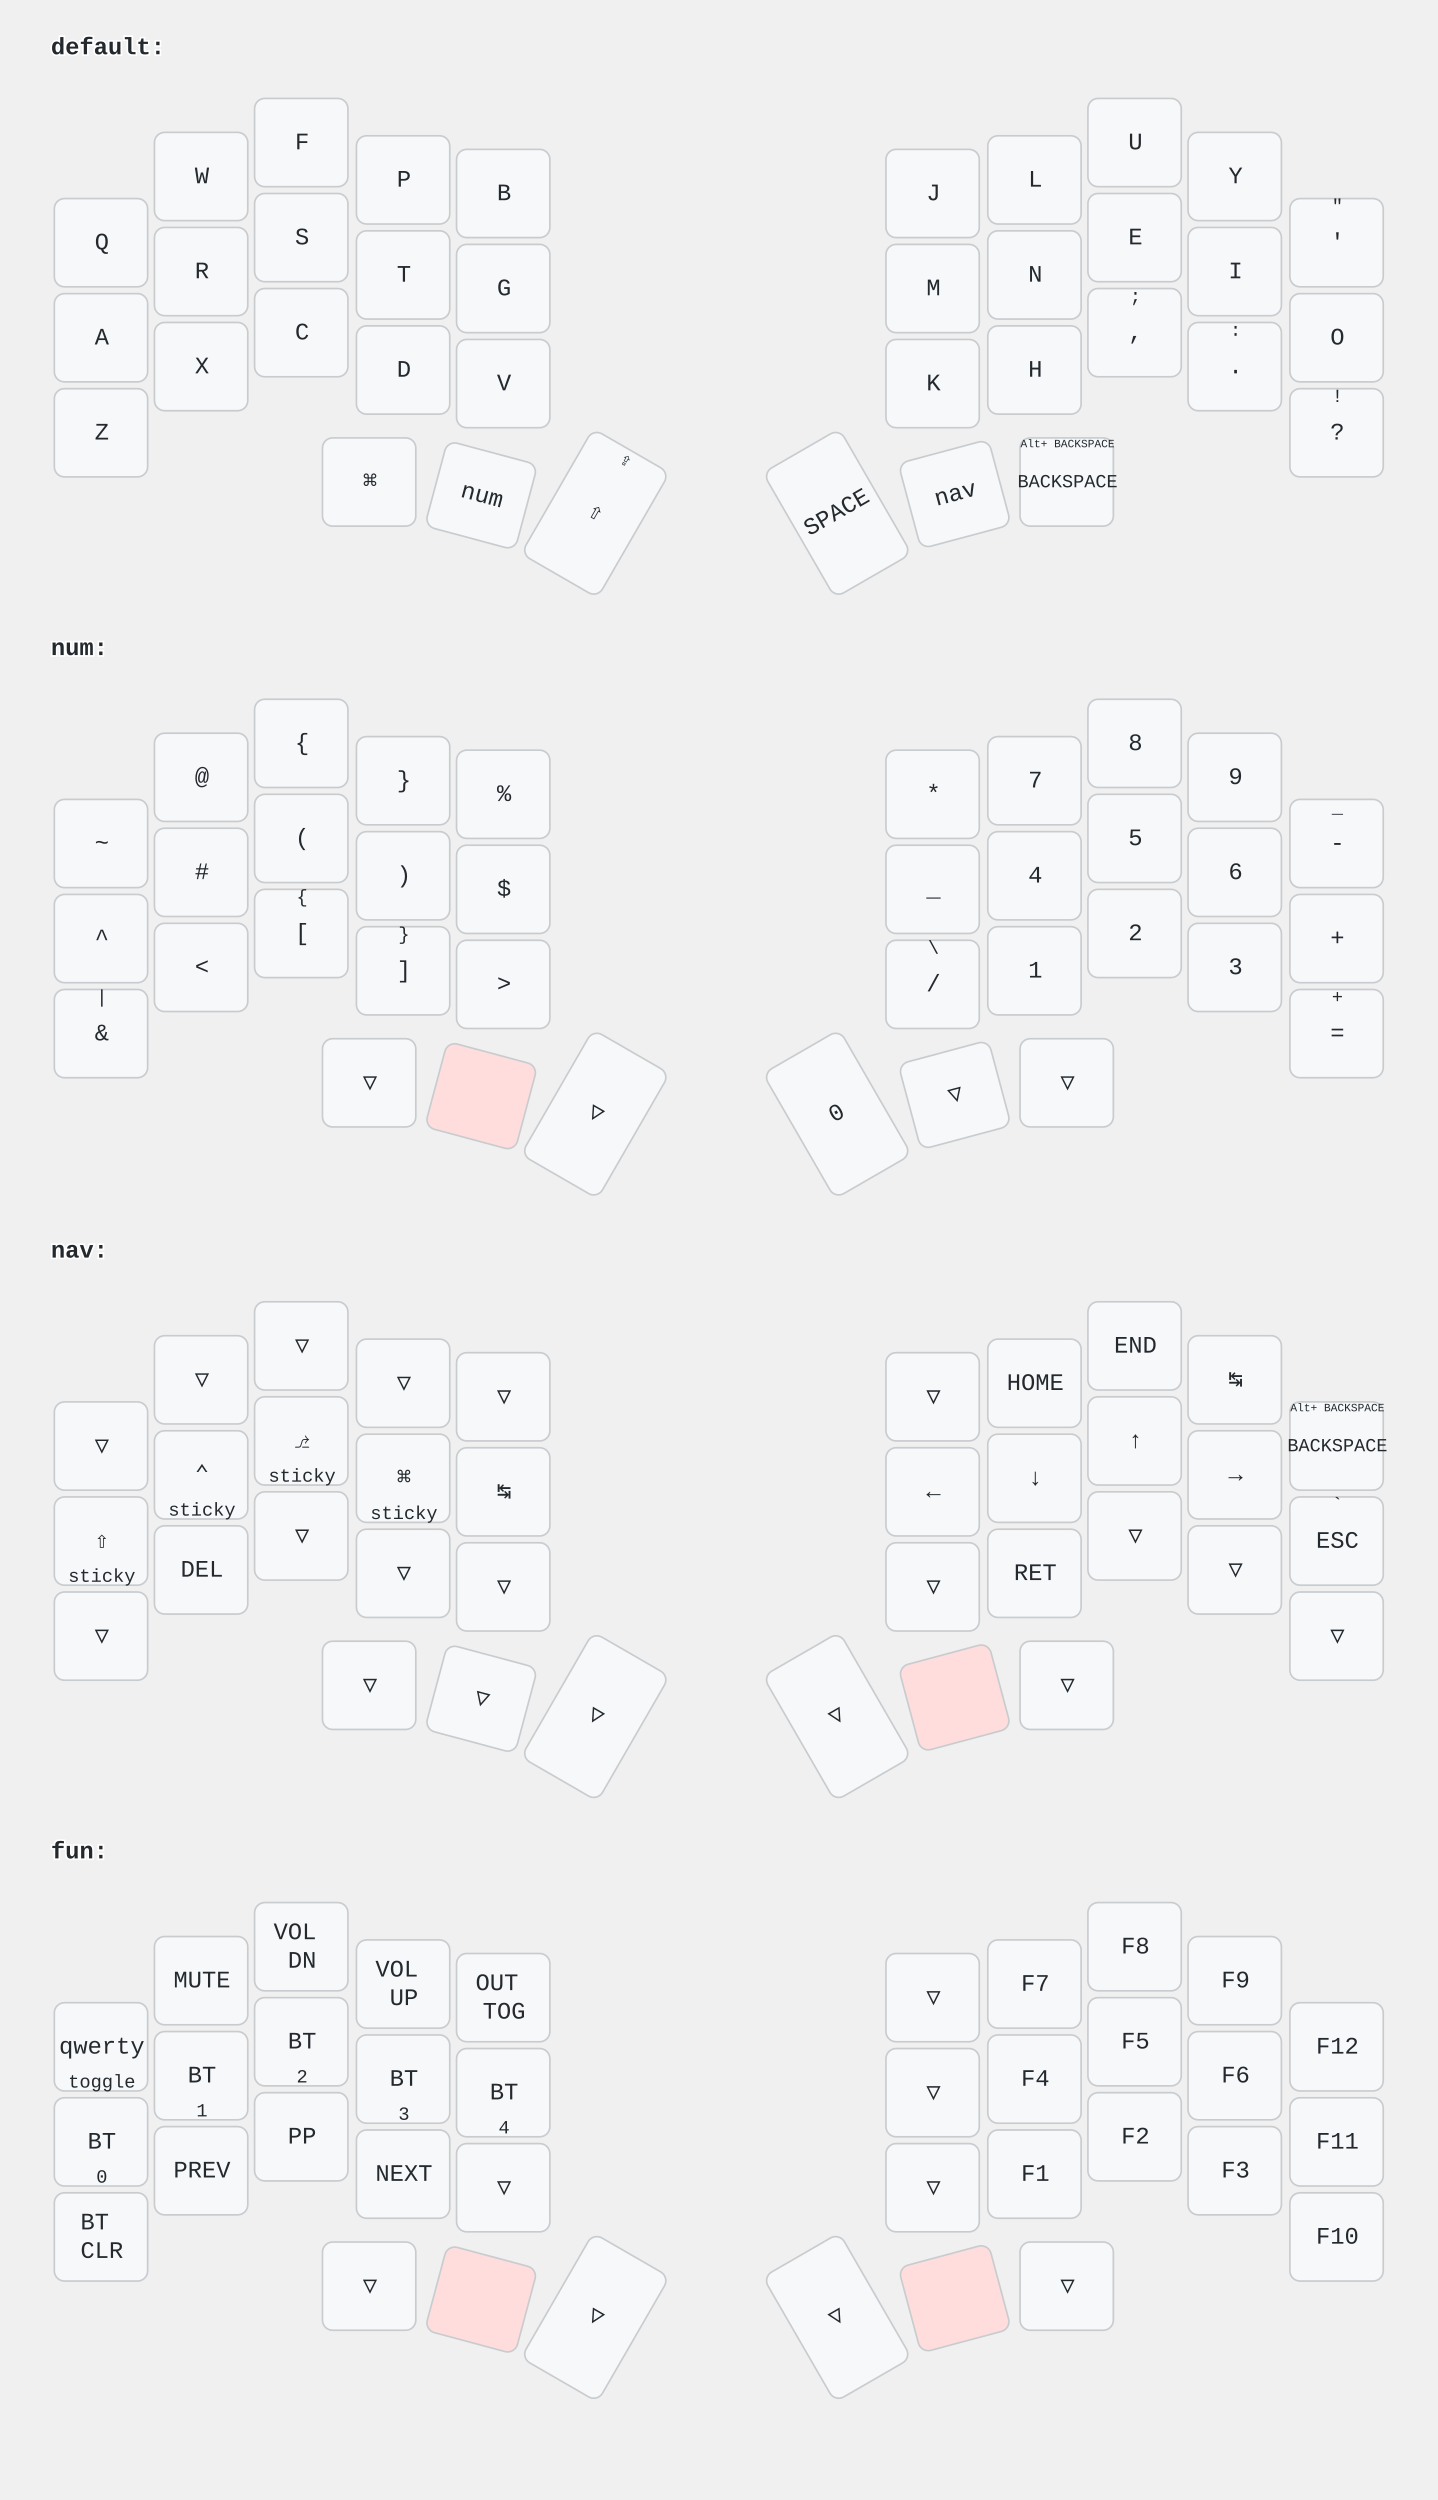
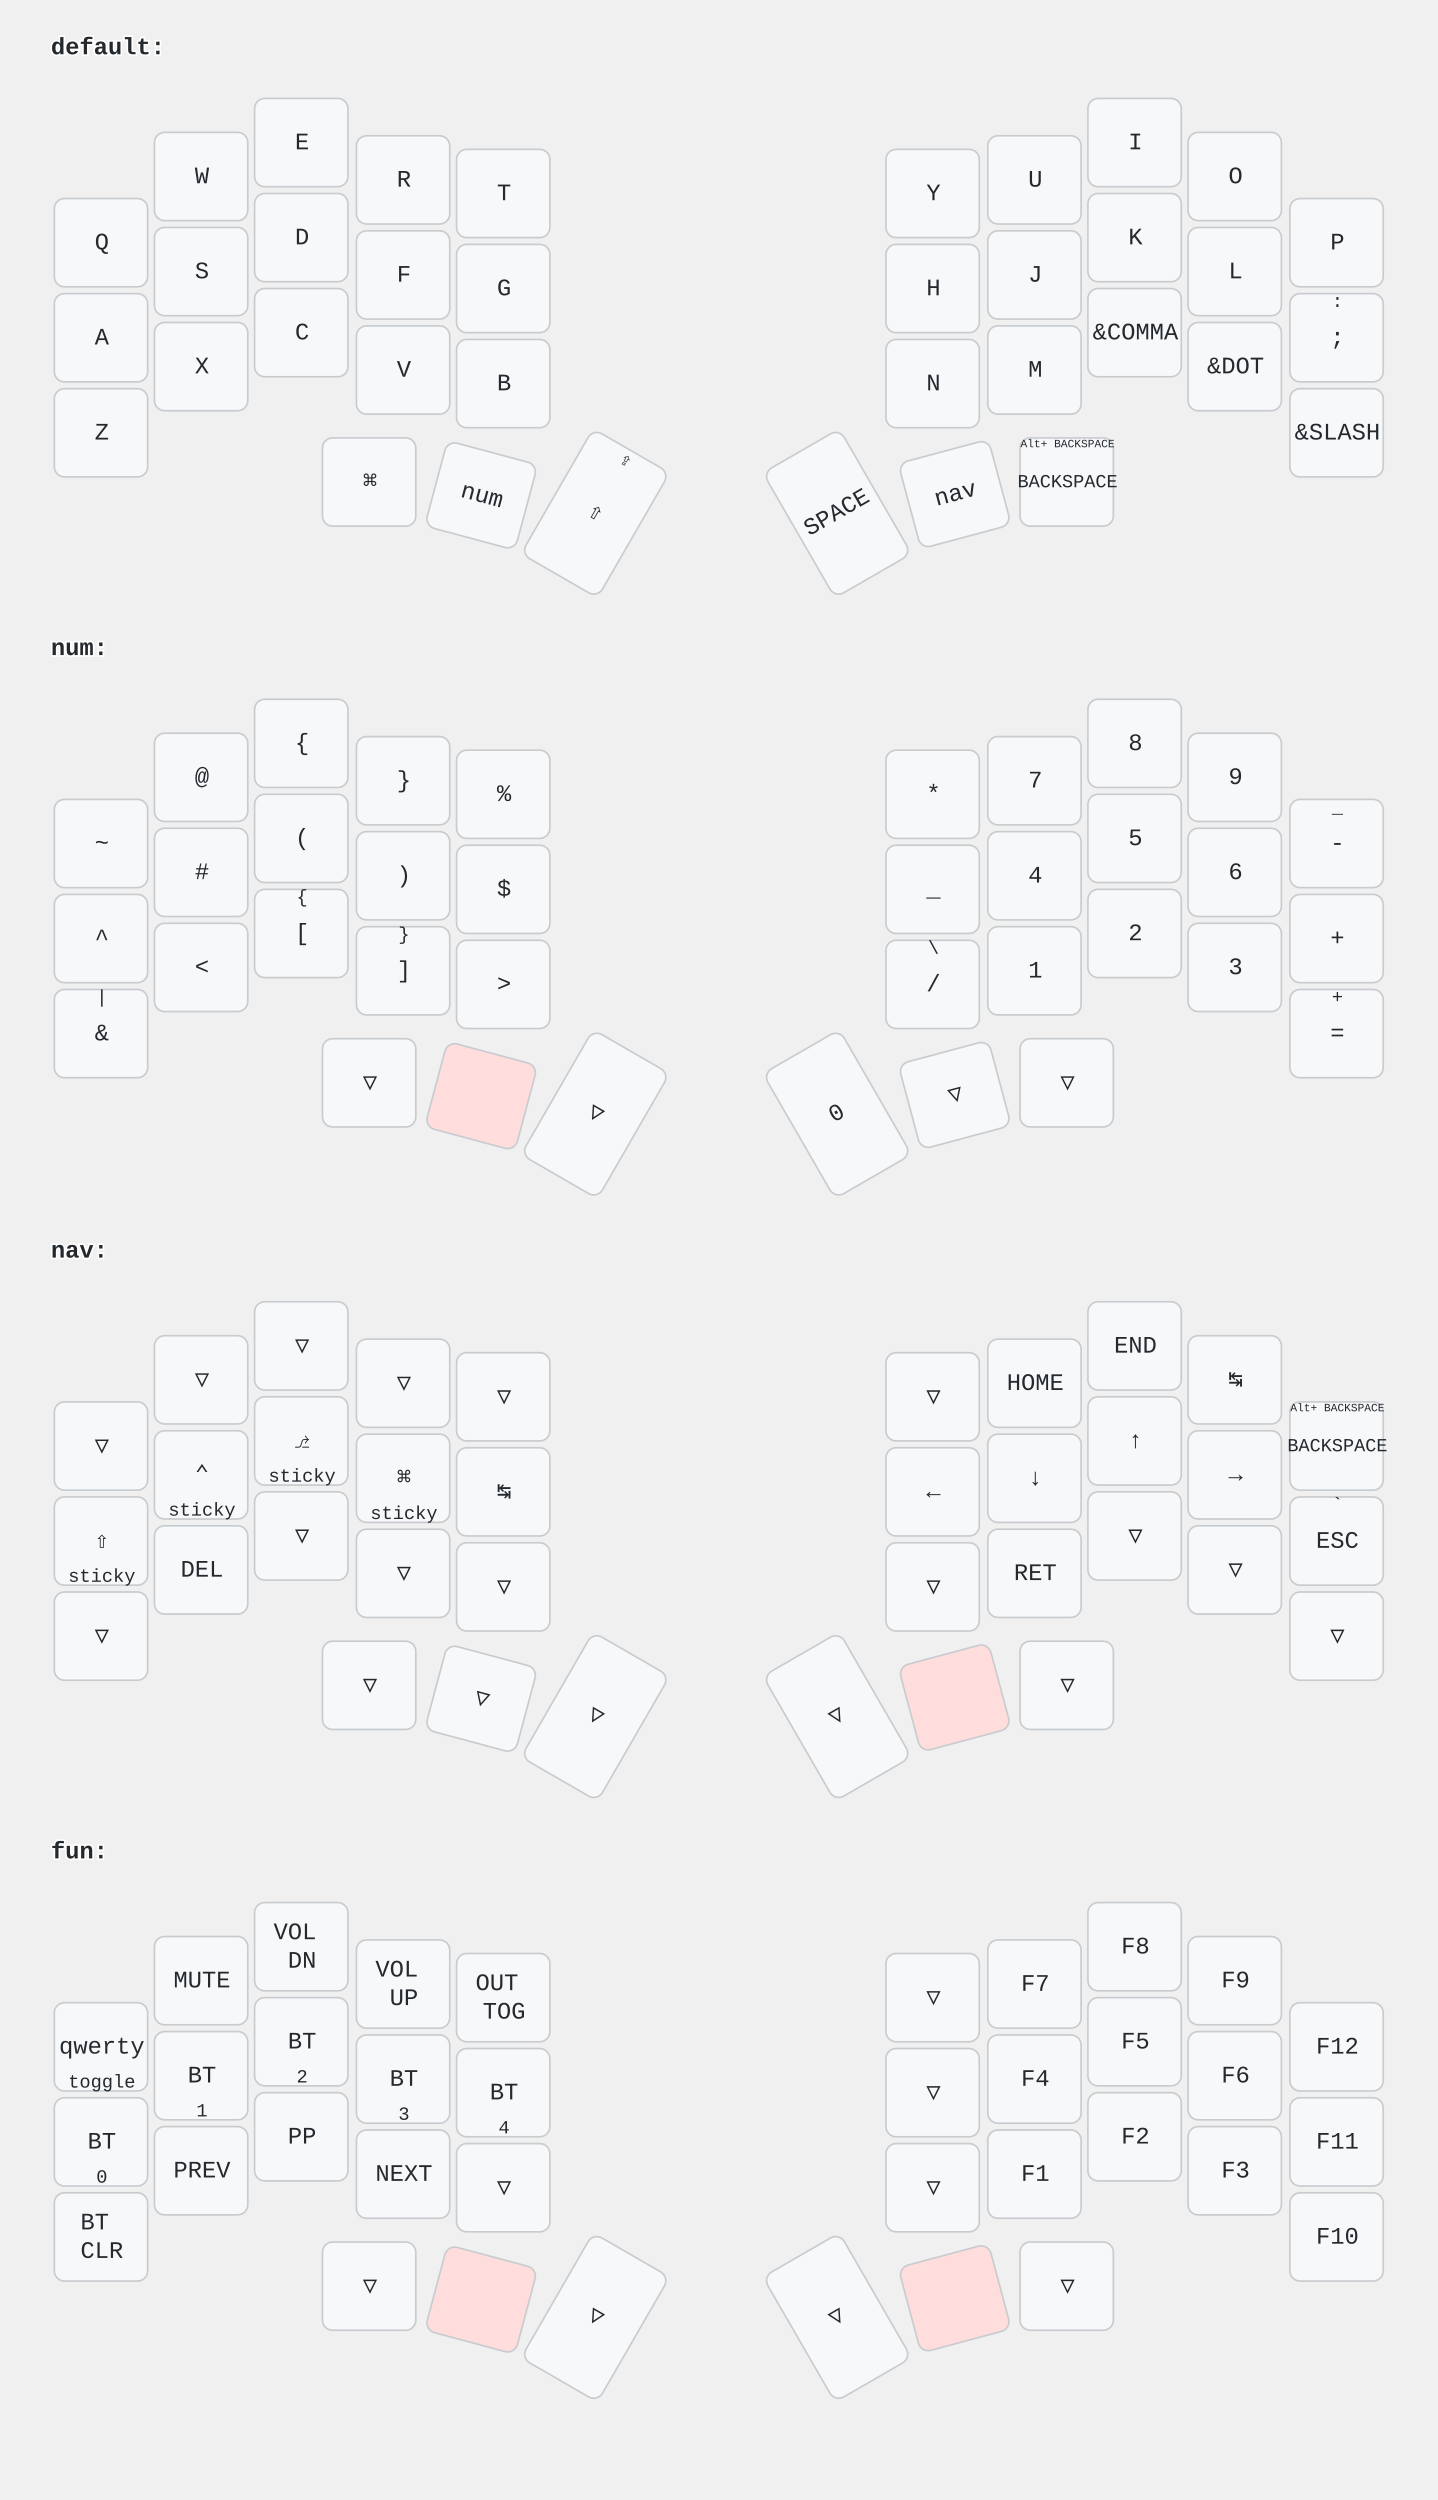
<svg xmlns="http://www.w3.org/2000/svg" width="847" height="1473" viewBox="0 0 847 1473" class="keymap">
  <style>/* font and background color specifications */
svg {
    font-family: SFMono-Regular,Consolas,Liberation Mono,Menlo,monospace;
    font-size: 14px;
    font-kerning: normal;
    text-rendering: optimizeLegibility;
    fill: #24292e;
}

/* default key styling */
rect {
    fill: #f6f8fa;
    stroke: #c9cccf;
    stroke-width: 1;
}

/* color accent for combo boxes */
rect.combo {
    fill: #cdf;
}

/* color accent for held keys */
rect.held, rect.combo.held {
    fill: #fdd;
}

/* color accent for ghost (optional) keys */
rect.ghost, rect.combo.ghost {
    fill: #ddd;
}

text {
    text-anchor: middle;
    dominant-baseline: middle;
}

/* styling for layer labels */
text.label {
    font-weight: bold;
    text-anchor: start;
    stroke: white;
    stroke-width: 2;
    paint-order: stroke;
}

/* styling for combo tap, and key hold/shifted label text */
text.combo, text.hold, text.shifted {
    font-size: 11px;
}

text.hold {
    text-anchor: middle;
    dominant-baseline: auto;
}

text.shifted {
    text-anchor: middle;
    dominant-baseline: hanging;
}

/* styling for hold/shifted label text in combo box */
text.combo.hold, text.combo.shifted {
    font-size: 8px;
}

/* styling for combo dendrons */
path {
    stroke-width: 1;
    stroke: gray;
    fill: none;
}
</style>
  <g transform="translate(30, 0)" class="layer-default">
    <text x="0" y="28" class="label">default:</text>
    <g transform="translate(0, 56)">
      <g transform="translate(30, 87)" class="key keypos-0">
        <rect rx="6" ry="6" x="-28" y="-26" width="55" height="52" class="key" />
        <text x="0" y="0" class="key tap">Q</text>
      </g>
      <g transform="translate(89, 48)" class="key keypos-1">
        <rect rx="6" ry="6" x="-28" y="-26" width="55" height="52" class="key" />
        <text x="0" y="0" class="key tap">W</text>
      </g>
      <g transform="translate(148, 28)" class="key keypos-2">
        <rect rx="6" ry="6" x="-28" y="-26" width="55" height="52" class="key" />
+         <text x="0" y="0" class="key tap">E</text>
+       </g>
+       <g transform="translate(208, 50)" class="key keypos-3">
+         <rect rx="6" ry="6" x="-28" y="-26" width="55" height="52" class="key" />
+         <text x="0" y="0" class="key tap">R</text>
+       </g>
+       <g transform="translate(267, 58)" class="key keypos-4">
+         <rect rx="6" ry="6" x="-28" y="-26" width="55" height="52" class="key" />
+         <text x="0" y="0" class="key tap">T</text>
+       </g>
+       <g transform="translate(520, 58)" class="key keypos-5">
+         <rect rx="6" ry="6" x="-28" y="-26" width="55" height="52" class="key" />
+         <text x="0" y="0" class="key tap">Y</text>
+       </g>
+       <g transform="translate(580, 50)" class="key keypos-6">
+         <rect rx="6" ry="6" x="-28" y="-26" width="55" height="52" class="key" />
+         <text x="0" y="0" class="key tap">U</text>
+       </g>
+       <g transform="translate(639, 28)" class="key keypos-7">
+         <rect rx="6" ry="6" x="-28" y="-26" width="55" height="52" class="key" />
+         <text x="0" y="0" class="key tap">I</text>
+       </g>
+       <g transform="translate(698, 48)" class="key keypos-8">
+         <rect rx="6" ry="6" x="-28" y="-26" width="55" height="52" class="key" />
+         <text x="0" y="0" class="key tap">O</text>
+       </g>
+       <g transform="translate(758, 87)" class="key keypos-9">
+         <rect rx="6" ry="6" x="-28" y="-26" width="55" height="52" class="key" />
+         <text x="0" y="0" class="key tap">P</text>
+       </g>
+       <g transform="translate(30, 143)" class="key keypos-10">
+         <rect rx="6" ry="6" x="-28" y="-26" width="55" height="52" class="key" />
+         <text x="0" y="0" class="key tap">A</text>
+       </g>
+       <g transform="translate(89, 104)" class="key keypos-11">
+         <rect rx="6" ry="6" x="-28" y="-26" width="55" height="52" class="key" />
+         <text x="0" y="0" class="key tap">S</text>
+       </g>
+       <g transform="translate(148, 84)" class="key keypos-12">
+         <rect rx="6" ry="6" x="-28" y="-26" width="55" height="52" class="key" />
+         <text x="0" y="0" class="key tap">D</text>
+       </g>
+       <g transform="translate(208, 106)" class="key keypos-13">
+         <rect rx="6" ry="6" x="-28" y="-26" width="55" height="52" class="key" />
        <text x="0" y="0" class="key tap">F</text>
      </g>
-       <g transform="translate(208, 50)" class="key keypos-3">
-         <rect rx="6" ry="6" x="-28" y="-26" width="55" height="52" class="key" />
-         <text x="0" y="0" class="key tap">P</text>
-       </g>
-       <g transform="translate(267, 58)" class="key keypos-4">
+       <g transform="translate(267, 114)" class="key keypos-14">
+         <rect rx="6" ry="6" x="-28" y="-26" width="55" height="52" class="key" />
+         <text x="0" y="0" class="key tap">G</text>
+       </g>
+       <g transform="translate(520, 114)" class="key keypos-15">
+         <rect rx="6" ry="6" x="-28" y="-26" width="55" height="52" class="key" />
+         <text x="0" y="0" class="key tap">H</text>
+       </g>
+       <g transform="translate(580, 106)" class="key keypos-16">
+         <rect rx="6" ry="6" x="-28" y="-26" width="55" height="52" class="key" />
+         <text x="0" y="0" class="key tap">J</text>
+       </g>
+       <g transform="translate(639, 84)" class="key keypos-17">
+         <rect rx="6" ry="6" x="-28" y="-26" width="55" height="52" class="key" />
+         <text x="0" y="0" class="key tap">K</text>
+       </g>
+       <g transform="translate(698, 104)" class="key keypos-18">
+         <rect rx="6" ry="6" x="-28" y="-26" width="55" height="52" class="key" />
+         <text x="0" y="0" class="key tap">L</text>
+       </g>
+       <g transform="translate(758, 143)" class="key keypos-19">
+         <rect rx="6" ry="6" x="-28" y="-26" width="55" height="52" class="key" />
+         <text x="0" y="0" class="key tap">;</text>
+         <text x="0" y="-24" class="key shifted">:</text>
+       </g>
+       <g transform="translate(30, 199)" class="key keypos-20">
+         <rect rx="6" ry="6" x="-28" y="-26" width="55" height="52" class="key" />
+         <text x="0" y="0" class="key tap">Z</text>
+       </g>
+       <g transform="translate(89, 160)" class="key keypos-21">
+         <rect rx="6" ry="6" x="-28" y="-26" width="55" height="52" class="key" />
+         <text x="0" y="0" class="key tap">X</text>
+       </g>
+       <g transform="translate(148, 140)" class="key keypos-22">
+         <rect rx="6" ry="6" x="-28" y="-26" width="55" height="52" class="key" />
+         <text x="0" y="0" class="key tap">C</text>
+       </g>
+       <g transform="translate(208, 162)" class="key keypos-23">
+         <rect rx="6" ry="6" x="-28" y="-26" width="55" height="52" class="key" />
+         <text x="0" y="0" class="key tap">V</text>
+       </g>
+       <g transform="translate(267, 170)" class="key keypos-24">
        <rect rx="6" ry="6" x="-28" y="-26" width="55" height="52" class="key" />
        <text x="0" y="0" class="key tap">B</text>
      </g>
-       <g transform="translate(520, 58)" class="key keypos-5">
-         <rect rx="6" ry="6" x="-28" y="-26" width="55" height="52" class="key" />
-         <text x="0" y="0" class="key tap">J</text>
-       </g>
-       <g transform="translate(580, 50)" class="key keypos-6">
-         <rect rx="6" ry="6" x="-28" y="-26" width="55" height="52" class="key" />
-         <text x="0" y="0" class="key tap">L</text>
-       </g>
-       <g transform="translate(639, 28)" class="key keypos-7">
-         <rect rx="6" ry="6" x="-28" y="-26" width="55" height="52" class="key" />
-         <text x="0" y="0" class="key tap">U</text>
-       </g>
-       <g transform="translate(698, 48)" class="key keypos-8">
-         <rect rx="6" ry="6" x="-28" y="-26" width="55" height="52" class="key" />
-         <text x="0" y="0" class="key tap">Y</text>
-       </g>
-       <g transform="translate(758, 87)" class="key keypos-9">
-         <rect rx="6" ry="6" x="-28" y="-26" width="55" height="52" class="key" />
-         <text x="0" y="0" class="key tap">'</text>
-         <text x="0" y="-24" class="key shifted">"</text>
-       </g>
-       <g transform="translate(30, 143)" class="key keypos-10">
-         <rect rx="6" ry="6" x="-28" y="-26" width="55" height="52" class="key" />
-         <text x="0" y="0" class="key tap">A</text>
-       </g>
-       <g transform="translate(89, 104)" class="key keypos-11">
-         <rect rx="6" ry="6" x="-28" y="-26" width="55" height="52" class="key" />
-         <text x="0" y="0" class="key tap">R</text>
-       </g>
-       <g transform="translate(148, 84)" class="key keypos-12">
-         <rect rx="6" ry="6" x="-28" y="-26" width="55" height="52" class="key" />
-         <text x="0" y="0" class="key tap">S</text>
-       </g>
-       <g transform="translate(208, 106)" class="key keypos-13">
-         <rect rx="6" ry="6" x="-28" y="-26" width="55" height="52" class="key" />
-         <text x="0" y="0" class="key tap">T</text>
-       </g>
-       <g transform="translate(267, 114)" class="key keypos-14">
-         <rect rx="6" ry="6" x="-28" y="-26" width="55" height="52" class="key" />
-         <text x="0" y="0" class="key tap">G</text>
-       </g>
-       <g transform="translate(520, 114)" class="key keypos-15">
+       <g transform="translate(520, 170)" class="key keypos-25">
+         <rect rx="6" ry="6" x="-28" y="-26" width="55" height="52" class="key" />
+         <text x="0" y="0" class="key tap">N</text>
+       </g>
+       <g transform="translate(580, 162)" class="key keypos-26">
        <rect rx="6" ry="6" x="-28" y="-26" width="55" height="52" class="key" />
        <text x="0" y="0" class="key tap">M</text>
      </g>
-       <g transform="translate(580, 106)" class="key keypos-16">
-         <rect rx="6" ry="6" x="-28" y="-26" width="55" height="52" class="key" />
-         <text x="0" y="0" class="key tap">N</text>
-       </g>
-       <g transform="translate(639, 84)" class="key keypos-17">
-         <rect rx="6" ry="6" x="-28" y="-26" width="55" height="52" class="key" />
-         <text x="0" y="0" class="key tap">E</text>
-       </g>
-       <g transform="translate(698, 104)" class="key keypos-18">
-         <rect rx="6" ry="6" x="-28" y="-26" width="55" height="52" class="key" />
-         <text x="0" y="0" class="key tap">I</text>
-       </g>
-       <g transform="translate(758, 143)" class="key keypos-19">
-         <rect rx="6" ry="6" x="-28" y="-26" width="55" height="52" class="key" />
-         <text x="0" y="0" class="key tap">O</text>
-       </g>
-       <g transform="translate(30, 199)" class="key keypos-20">
-         <rect rx="6" ry="6" x="-28" y="-26" width="55" height="52" class="key" />
-         <text x="0" y="0" class="key tap">Z</text>
-       </g>
-       <g transform="translate(89, 160)" class="key keypos-21">
-         <rect rx="6" ry="6" x="-28" y="-26" width="55" height="52" class="key" />
-         <text x="0" y="0" class="key tap">X</text>
-       </g>
-       <g transform="translate(148, 140)" class="key keypos-22">
-         <rect rx="6" ry="6" x="-28" y="-26" width="55" height="52" class="key" />
-         <text x="0" y="0" class="key tap">C</text>
-       </g>
-       <g transform="translate(208, 162)" class="key keypos-23">
-         <rect rx="6" ry="6" x="-28" y="-26" width="55" height="52" class="key" />
-         <text x="0" y="0" class="key tap">D</text>
-       </g>
-       <g transform="translate(267, 170)" class="key keypos-24">
-         <rect rx="6" ry="6" x="-28" y="-26" width="55" height="52" class="key" />
-         <text x="0" y="0" class="key tap">V</text>
-       </g>
-       <g transform="translate(520, 170)" class="key keypos-25">
-         <rect rx="6" ry="6" x="-28" y="-26" width="55" height="52" class="key" />
-         <text x="0" y="0" class="key tap">K</text>
-       </g>
-       <g transform="translate(580, 162)" class="key keypos-26">
-         <rect rx="6" ry="6" x="-28" y="-26" width="55" height="52" class="key" />
-         <text x="0" y="0" class="key tap">H</text>
-       </g>
      <g transform="translate(639, 140)" class="key keypos-27">
        <rect rx="6" ry="6" x="-28" y="-26" width="55" height="52" class="key" />
-         <text x="0" y="0" class="key tap">,</text>
-         <text x="0" y="-24" class="key shifted">;</text>
+         <text x="0" y="0" class="key tap">&amp;COMMA</text>
      </g>
      <g transform="translate(698, 160)" class="key keypos-28">
        <rect rx="6" ry="6" x="-28" y="-26" width="55" height="52" class="key" />
-         <text x="0" y="0" class="key tap">.</text>
-         <text x="0" y="-24" class="key shifted">:</text>
+         <text x="0" y="0" class="key tap">&amp;DOT</text>
      </g>
      <g transform="translate(758, 199)" class="key keypos-29">
        <rect rx="6" ry="6" x="-28" y="-26" width="55" height="52" class="key" />
-         <text x="0" y="0" class="key tap">?</text>
-         <text x="0" y="-24" class="key shifted">!</text>
+         <text x="0" y="0" class="key tap">&amp;SLASH</text>
      </g>
      <g transform="translate(188, 228)" class="key keypos-30">
        <rect rx="6" ry="6" x="-28" y="-26" width="55" height="52" class="key" />
        <text x="0" y="0" class="key tap">⌘</text>
      </g>
      <g transform="translate(254, 236) rotate(15.0)" class="key keypos-31">
        <rect rx="6" ry="6" x="-28" y="-26" width="55" height="52" class="key" />
        <text x="0" y="0" class="key tap">num</text>
      </g>
      <g transform="translate(321, 246) rotate(30.0)" class="key keypos-32">
        <rect rx="6" ry="6" x="-26" y="-42" width="52" height="85" class="key" />
        <text x="0" y="0" class="key tap">⇧</text>
        <text x="0" y="-40" class="key shifted">⇪</text>
      </g>
      <g transform="translate(463, 246) rotate(-30.0)" class="key keypos-33">
        <rect rx="6" ry="6" x="-26" y="-42" width="52" height="85" class="key" />
        <text x="0" y="0" class="key tap">SPACE</text>
      </g>
      <g transform="translate(533, 235) rotate(-15.0)" class="key keypos-34">
        <rect rx="6" ry="6" x="-28" y="-26" width="55" height="52" class="key" />
        <text x="0" y="0" class="key tap">nav</text>
      </g>
      <g transform="translate(599, 228)" class="key keypos-35">
        <rect rx="6" ry="6" x="-28" y="-26" width="55" height="52" class="key" />
        <text x="0" y="0" class="key tap">
          <tspan style="font-size: 78%">BACKSPACE</tspan>
        </text>
        <text x="0" y="-24" class="key shifted">
          <tspan style="font-size: 60%">Alt+ BACKSPACE</tspan>
        </text>
      </g>
    </g>
  </g>
  <g transform="translate(30, 354)" class="layer-num">
    <text x="0" y="28" class="label">num:</text>
    <g transform="translate(0, 56)">
      <g transform="translate(30, 87)" class="key keypos-0">
        <rect rx="6" ry="6" x="-28" y="-26" width="55" height="52" class="key" />
        <text x="0" y="0" class="key tap">~</text>
      </g>
      <g transform="translate(89, 48)" class="key keypos-1">
        <rect rx="6" ry="6" x="-28" y="-26" width="55" height="52" class="key" />
        <text x="0" y="0" class="key tap">@</text>
      </g>
      <g transform="translate(148, 28)" class="key keypos-2">
        <rect rx="6" ry="6" x="-28" y="-26" width="55" height="52" class="key" />
        <text x="0" y="0" class="key tap">{</text>
      </g>
      <g transform="translate(208, 50)" class="key keypos-3">
        <rect rx="6" ry="6" x="-28" y="-26" width="55" height="52" class="key" />
        <text x="0" y="0" class="key tap">}</text>
      </g>
      <g transform="translate(267, 58)" class="key keypos-4">
        <rect rx="6" ry="6" x="-28" y="-26" width="55" height="52" class="key" />
        <text x="0" y="0" class="key tap">%</text>
      </g>
      <g transform="translate(520, 58)" class="key keypos-5">
        <rect rx="6" ry="6" x="-28" y="-26" width="55" height="52" class="key" />
        <text x="0" y="0" class="key tap">*</text>
      </g>
      <g transform="translate(580, 50)" class="key keypos-6">
        <rect rx="6" ry="6" x="-28" y="-26" width="55" height="52" class="key" />
        <text x="0" y="0" class="key tap">7</text>
      </g>
      <g transform="translate(639, 28)" class="key keypos-7">
        <rect rx="6" ry="6" x="-28" y="-26" width="55" height="52" class="key" />
        <text x="0" y="0" class="key tap">8</text>
      </g>
      <g transform="translate(698, 48)" class="key keypos-8">
        <rect rx="6" ry="6" x="-28" y="-26" width="55" height="52" class="key" />
        <text x="0" y="0" class="key tap">9</text>
      </g>
      <g transform="translate(758, 87)" class="key keypos-9">
        <rect rx="6" ry="6" x="-28" y="-26" width="55" height="52" class="key" />
        <text x="0" y="0" class="key tap">-</text>
        <text x="0" y="-24" class="key shifted">_</text>
      </g>
      <g transform="translate(30, 143)" class="key keypos-10">
        <rect rx="6" ry="6" x="-28" y="-26" width="55" height="52" class="key" />
        <text x="0" y="0" class="key tap">^</text>
      </g>
      <g transform="translate(89, 104)" class="key keypos-11">
        <rect rx="6" ry="6" x="-28" y="-26" width="55" height="52" class="key" />
        <text x="0" y="0" class="key tap">#</text>
      </g>
      <g transform="translate(148, 84)" class="key keypos-12">
        <rect rx="6" ry="6" x="-28" y="-26" width="55" height="52" class="key" />
        <text x="0" y="0" class="key tap">(</text>
      </g>
      <g transform="translate(208, 106)" class="key keypos-13">
        <rect rx="6" ry="6" x="-28" y="-26" width="55" height="52" class="key" />
        <text x="0" y="0" class="key tap">)</text>
      </g>
      <g transform="translate(267, 114)" class="key keypos-14">
        <rect rx="6" ry="6" x="-28" y="-26" width="55" height="52" class="key" />
        <text x="0" y="0" class="key tap">$</text>
      </g>
      <g transform="translate(520, 114)" class="key keypos-15">
        <rect rx="6" ry="6" x="-28" y="-26" width="55" height="52" class="key" />
        <text x="0" y="0" class="key tap">_</text>
      </g>
      <g transform="translate(580, 106)" class="key keypos-16">
        <rect rx="6" ry="6" x="-28" y="-26" width="55" height="52" class="key" />
        <text x="0" y="0" class="key tap">4</text>
      </g>
      <g transform="translate(639, 84)" class="key keypos-17">
        <rect rx="6" ry="6" x="-28" y="-26" width="55" height="52" class="key" />
        <text x="0" y="0" class="key tap">5</text>
      </g>
      <g transform="translate(698, 104)" class="key keypos-18">
        <rect rx="6" ry="6" x="-28" y="-26" width="55" height="52" class="key" />
        <text x="0" y="0" class="key tap">6</text>
      </g>
      <g transform="translate(758, 143)" class="key keypos-19">
        <rect rx="6" ry="6" x="-28" y="-26" width="55" height="52" class="key" />
        <text x="0" y="0" class="key tap">+</text>
      </g>
      <g transform="translate(30, 199)" class="key keypos-20">
        <rect rx="6" ry="6" x="-28" y="-26" width="55" height="52" class="key" />
        <text x="0" y="0" class="key tap">&amp;</text>
        <text x="0" y="-24" class="key shifted">|</text>
      </g>
      <g transform="translate(89, 160)" class="key keypos-21">
        <rect rx="6" ry="6" x="-28" y="-26" width="55" height="52" class="key" />
        <text x="0" y="0" class="key tap">&lt;</text>
      </g>
      <g transform="translate(148, 140)" class="key keypos-22">
        <rect rx="6" ry="6" x="-28" y="-26" width="55" height="52" class="key" />
        <text x="0" y="0" class="key tap">[</text>
        <text x="0" y="-24" class="key shifted">{</text>
      </g>
      <g transform="translate(208, 162)" class="key keypos-23">
        <rect rx="6" ry="6" x="-28" y="-26" width="55" height="52" class="key" />
        <text x="0" y="0" class="key tap">]</text>
        <text x="0" y="-24" class="key shifted">}</text>
      </g>
      <g transform="translate(267, 170)" class="key keypos-24">
        <rect rx="6" ry="6" x="-28" y="-26" width="55" height="52" class="key" />
        <text x="0" y="0" class="key tap">&gt;</text>
      </g>
      <g transform="translate(520, 170)" class="key keypos-25">
        <rect rx="6" ry="6" x="-28" y="-26" width="55" height="52" class="key" />
        <text x="0" y="0" class="key tap">/</text>
        <text x="0" y="-24" class="key shifted">\</text>
      </g>
      <g transform="translate(580, 162)" class="key keypos-26">
        <rect rx="6" ry="6" x="-28" y="-26" width="55" height="52" class="key" />
        <text x="0" y="0" class="key tap">1</text>
      </g>
      <g transform="translate(639, 140)" class="key keypos-27">
        <rect rx="6" ry="6" x="-28" y="-26" width="55" height="52" class="key" />
        <text x="0" y="0" class="key tap">2</text>
      </g>
      <g transform="translate(698, 160)" class="key keypos-28">
        <rect rx="6" ry="6" x="-28" y="-26" width="55" height="52" class="key" />
        <text x="0" y="0" class="key tap">3</text>
      </g>
      <g transform="translate(758, 199)" class="key keypos-29">
        <rect rx="6" ry="6" x="-28" y="-26" width="55" height="52" class="key" />
        <text x="0" y="0" class="key tap">=</text>
        <text x="0" y="-24" class="key shifted">+</text>
      </g>
      <g transform="translate(188, 228)" class="key trans keypos-30">
        <rect rx="6" ry="6" x="-28" y="-26" width="55" height="52" class="key trans" />
        <text x="0" y="0" class="key trans tap">▽</text>
      </g>
      <g transform="translate(254, 236) rotate(15.0)" class="key held keypos-31">
        <rect rx="6" ry="6" x="-28" y="-26" width="55" height="52" class="key held" />
      </g>
      <g transform="translate(321, 246) rotate(30.0)" class="key trans keypos-32">
        <rect rx="6" ry="6" x="-26" y="-42" width="52" height="85" class="key trans" />
        <text x="0" y="0" class="key trans tap">▽</text>
      </g>
      <g transform="translate(463, 246) rotate(-30.0)" class="key keypos-33">
        <rect rx="6" ry="6" x="-26" y="-42" width="52" height="85" class="key" />
        <text x="0" y="0" class="key tap">0</text>
      </g>
      <g transform="translate(533, 235) rotate(-15.0)" class="key trans keypos-34">
        <rect rx="6" ry="6" x="-28" y="-26" width="55" height="52" class="key trans" />
        <text x="0" y="0" class="key trans tap">▽</text>
      </g>
      <g transform="translate(599, 228)" class="key trans keypos-35">
        <rect rx="6" ry="6" x="-28" y="-26" width="55" height="52" class="key trans" />
        <text x="0" y="0" class="key trans tap">▽</text>
      </g>
    </g>
  </g>
  <g transform="translate(30, 709)" class="layer-nav">
    <text x="0" y="28" class="label">nav:</text>
    <g transform="translate(0, 56)">
      <g transform="translate(30, 87)" class="key trans keypos-0">
        <rect rx="6" ry="6" x="-28" y="-26" width="55" height="52" class="key trans" />
        <text x="0" y="0" class="key trans tap">▽</text>
      </g>
      <g transform="translate(89, 48)" class="key trans keypos-1">
        <rect rx="6" ry="6" x="-28" y="-26" width="55" height="52" class="key trans" />
        <text x="0" y="0" class="key trans tap">▽</text>
      </g>
      <g transform="translate(148, 28)" class="key trans keypos-2">
        <rect rx="6" ry="6" x="-28" y="-26" width="55" height="52" class="key trans" />
        <text x="0" y="0" class="key trans tap">▽</text>
      </g>
      <g transform="translate(208, 50)" class="key trans keypos-3">
        <rect rx="6" ry="6" x="-28" y="-26" width="55" height="52" class="key trans" />
        <text x="0" y="0" class="key trans tap">▽</text>
      </g>
      <g transform="translate(267, 58)" class="key trans keypos-4">
        <rect rx="6" ry="6" x="-28" y="-26" width="55" height="52" class="key trans" />
        <text x="0" y="0" class="key trans tap">▽</text>
      </g>
      <g transform="translate(520, 58)" class="key trans keypos-5">
        <rect rx="6" ry="6" x="-28" y="-26" width="55" height="52" class="key trans" />
        <text x="0" y="0" class="key trans tap">▽</text>
      </g>
      <g transform="translate(580, 50)" class="key keypos-6">
        <rect rx="6" ry="6" x="-28" y="-26" width="55" height="52" class="key" />
        <text x="0" y="0" class="key tap">HOME</text>
      </g>
      <g transform="translate(639, 28)" class="key keypos-7">
        <rect rx="6" ry="6" x="-28" y="-26" width="55" height="52" class="key" />
        <text x="0" y="0" class="key tap">END</text>
      </g>
      <g transform="translate(698, 48)" class="key keypos-8">
        <rect rx="6" ry="6" x="-28" y="-26" width="55" height="52" class="key" />
        <text x="0" y="0" class="key tap">↹</text>
      </g>
      <g transform="translate(758, 87)" class="key keypos-9">
        <rect rx="6" ry="6" x="-28" y="-26" width="55" height="52" class="key" />
        <text x="0" y="0" class="key tap">
          <tspan style="font-size: 78%">BACKSPACE</tspan>
        </text>
        <text x="0" y="-24" class="key shifted">
          <tspan style="font-size: 60%">Alt+ BACKSPACE</tspan>
        </text>
      </g>
      <g transform="translate(30, 143)" class="key keypos-10">
        <rect rx="6" ry="6" x="-28" y="-26" width="55" height="52" class="key" />
        <text x="0" y="0" class="key tap">⇧</text>
        <text x="0" y="24" class="key hold">sticky</text>
      </g>
      <g transform="translate(89, 104)" class="key keypos-11">
        <rect rx="6" ry="6" x="-28" y="-26" width="55" height="52" class="key" />
        <text x="0" y="0" class="key tap">⌃</text>
        <text x="0" y="24" class="key hold">sticky</text>
      </g>
      <g transform="translate(148, 84)" class="key keypos-12">
        <rect rx="6" ry="6" x="-28" y="-26" width="55" height="52" class="key" />
        <text x="0" y="0" class="key tap">⎇</text>
        <text x="0" y="24" class="key hold">sticky</text>
      </g>
      <g transform="translate(208, 106)" class="key keypos-13">
        <rect rx="6" ry="6" x="-28" y="-26" width="55" height="52" class="key" />
        <text x="0" y="0" class="key tap">⌘</text>
        <text x="0" y="24" class="key hold">sticky</text>
      </g>
      <g transform="translate(267, 114)" class="key keypos-14">
        <rect rx="6" ry="6" x="-28" y="-26" width="55" height="52" class="key" />
        <text x="0" y="0" class="key tap">↹</text>
      </g>
      <g transform="translate(520, 114)" class="key keypos-15">
        <rect rx="6" ry="6" x="-28" y="-26" width="55" height="52" class="key" />
        <text x="0" y="0" class="key tap">←</text>
      </g>
      <g transform="translate(580, 106)" class="key keypos-16">
        <rect rx="6" ry="6" x="-28" y="-26" width="55" height="52" class="key" />
        <text x="0" y="0" class="key tap">↓</text>
      </g>
      <g transform="translate(639, 84)" class="key keypos-17">
        <rect rx="6" ry="6" x="-28" y="-26" width="55" height="52" class="key" />
        <text x="0" y="0" class="key tap">↑</text>
      </g>
      <g transform="translate(698, 104)" class="key keypos-18">
        <rect rx="6" ry="6" x="-28" y="-26" width="55" height="52" class="key" />
        <text x="0" y="0" class="key tap">→</text>
      </g>
      <g transform="translate(758, 143)" class="key keypos-19">
        <rect rx="6" ry="6" x="-28" y="-26" width="55" height="52" class="key" />
        <text x="0" y="0" class="key tap">ESC</text>
        <text x="0" y="-24" class="key shifted">`</text>
      </g>
      <g transform="translate(30, 199)" class="key trans keypos-20">
        <rect rx="6" ry="6" x="-28" y="-26" width="55" height="52" class="key trans" />
        <text x="0" y="0" class="key trans tap">▽</text>
      </g>
      <g transform="translate(89, 160)" class="key keypos-21">
        <rect rx="6" ry="6" x="-28" y="-26" width="55" height="52" class="key" />
        <text x="0" y="0" class="key tap">DEL</text>
      </g>
      <g transform="translate(148, 140)" class="key trans keypos-22">
        <rect rx="6" ry="6" x="-28" y="-26" width="55" height="52" class="key trans" />
        <text x="0" y="0" class="key trans tap">▽</text>
      </g>
      <g transform="translate(208, 162)" class="key trans keypos-23">
        <rect rx="6" ry="6" x="-28" y="-26" width="55" height="52" class="key trans" />
        <text x="0" y="0" class="key trans tap">▽</text>
      </g>
      <g transform="translate(267, 170)" class="key trans keypos-24">
        <rect rx="6" ry="6" x="-28" y="-26" width="55" height="52" class="key trans" />
        <text x="0" y="0" class="key trans tap">▽</text>
      </g>
      <g transform="translate(520, 170)" class="key trans keypos-25">
        <rect rx="6" ry="6" x="-28" y="-26" width="55" height="52" class="key trans" />
        <text x="0" y="0" class="key trans tap">▽</text>
      </g>
      <g transform="translate(580, 162)" class="key keypos-26">
        <rect rx="6" ry="6" x="-28" y="-26" width="55" height="52" class="key" />
        <text x="0" y="0" class="key tap">RET</text>
      </g>
      <g transform="translate(639, 140)" class="key trans keypos-27">
        <rect rx="6" ry="6" x="-28" y="-26" width="55" height="52" class="key trans" />
        <text x="0" y="0" class="key trans tap">▽</text>
      </g>
      <g transform="translate(698, 160)" class="key trans keypos-28">
        <rect rx="6" ry="6" x="-28" y="-26" width="55" height="52" class="key trans" />
        <text x="0" y="0" class="key trans tap">▽</text>
      </g>
      <g transform="translate(758, 199)" class="key trans keypos-29">
        <rect rx="6" ry="6" x="-28" y="-26" width="55" height="52" class="key trans" />
        <text x="0" y="0" class="key trans tap">▽</text>
      </g>
      <g transform="translate(188, 228)" class="key trans keypos-30">
        <rect rx="6" ry="6" x="-28" y="-26" width="55" height="52" class="key trans" />
        <text x="0" y="0" class="key trans tap">▽</text>
      </g>
      <g transform="translate(254, 236) rotate(15.0)" class="key trans keypos-31">
        <rect rx="6" ry="6" x="-28" y="-26" width="55" height="52" class="key trans" />
        <text x="0" y="0" class="key trans tap">▽</text>
      </g>
      <g transform="translate(321, 246) rotate(30.0)" class="key trans keypos-32">
        <rect rx="6" ry="6" x="-26" y="-42" width="52" height="85" class="key trans" />
        <text x="0" y="0" class="key trans tap">▽</text>
      </g>
      <g transform="translate(463, 246) rotate(-30.0)" class="key trans keypos-33">
        <rect rx="6" ry="6" x="-26" y="-42" width="52" height="85" class="key trans" />
        <text x="0" y="0" class="key trans tap">▽</text>
      </g>
      <g transform="translate(533, 235) rotate(-15.0)" class="key held keypos-34">
        <rect rx="6" ry="6" x="-28" y="-26" width="55" height="52" class="key held" />
      </g>
      <g transform="translate(599, 228)" class="key trans keypos-35">
        <rect rx="6" ry="6" x="-28" y="-26" width="55" height="52" class="key trans" />
        <text x="0" y="0" class="key trans tap">▽</text>
      </g>
    </g>
  </g>
  <g transform="translate(30, 1063)" class="layer-fun">
    <text x="0" y="28" class="label">fun:</text>
    <g transform="translate(0, 56)">
      <g transform="translate(30, 87)" class="key keypos-0">
        <rect rx="6" ry="6" x="-28" y="-26" width="55" height="52" class="key" />
        <text x="0" y="0" class="key tap">qwerty</text>
        <text x="0" y="24" class="key hold">toggle</text>
      </g>
      <g transform="translate(89, 48)" class="key keypos-1">
        <rect rx="6" ry="6" x="-28" y="-26" width="55" height="52" class="key" />
        <text x="0" y="0" class="key tap">MUTE</text>
      </g>
      <g transform="translate(148, 28)" class="key keypos-2">
        <rect rx="6" ry="6" x="-28" y="-26" width="55" height="52" class="key" />
        <text x="0" y="0" class="key tap">
          <tspan x="0" dy="-0.6em">VOL</tspan>
          <tspan x="0" dy="1.2em">DN</tspan>
        </text>
      </g>
      <g transform="translate(208, 50)" class="key keypos-3">
        <rect rx="6" ry="6" x="-28" y="-26" width="55" height="52" class="key" />
        <text x="0" y="0" class="key tap">
          <tspan x="0" dy="-0.6em">VOL</tspan>
          <tspan x="0" dy="1.2em">UP</tspan>
        </text>
      </g>
      <g transform="translate(267, 58)" class="key keypos-4">
        <rect rx="6" ry="6" x="-28" y="-26" width="55" height="52" class="key" />
        <text x="0" y="0" class="key tap">
          <tspan x="0" dy="-0.6em">OUT</tspan>
          <tspan x="0" dy="1.2em">TOG</tspan>
        </text>
      </g>
      <g transform="translate(520, 58)" class="key trans keypos-5">
        <rect rx="6" ry="6" x="-28" y="-26" width="55" height="52" class="key trans" />
        <text x="0" y="0" class="key trans tap">▽</text>
      </g>
      <g transform="translate(580, 50)" class="key keypos-6">
        <rect rx="6" ry="6" x="-28" y="-26" width="55" height="52" class="key" />
        <text x="0" y="0" class="key tap">F7</text>
      </g>
      <g transform="translate(639, 28)" class="key keypos-7">
        <rect rx="6" ry="6" x="-28" y="-26" width="55" height="52" class="key" />
        <text x="0" y="0" class="key tap">F8</text>
      </g>
      <g transform="translate(698, 48)" class="key keypos-8">
        <rect rx="6" ry="6" x="-28" y="-26" width="55" height="52" class="key" />
        <text x="0" y="0" class="key tap">F9</text>
      </g>
      <g transform="translate(758, 87)" class="key keypos-9">
        <rect rx="6" ry="6" x="-28" y="-26" width="55" height="52" class="key" />
        <text x="0" y="0" class="key tap">F12</text>
      </g>
      <g transform="translate(30, 143)" class="key keypos-10">
        <rect rx="6" ry="6" x="-28" y="-26" width="55" height="52" class="key" />
        <text x="0" y="0" class="key tap">BT</text>
        <text x="0" y="24" class="key hold">0</text>
      </g>
      <g transform="translate(89, 104)" class="key keypos-11">
        <rect rx="6" ry="6" x="-28" y="-26" width="55" height="52" class="key" />
        <text x="0" y="0" class="key tap">BT</text>
        <text x="0" y="24" class="key hold">1</text>
      </g>
      <g transform="translate(148, 84)" class="key keypos-12">
        <rect rx="6" ry="6" x="-28" y="-26" width="55" height="52" class="key" />
        <text x="0" y="0" class="key tap">BT</text>
        <text x="0" y="24" class="key hold">2</text>
      </g>
      <g transform="translate(208, 106)" class="key keypos-13">
        <rect rx="6" ry="6" x="-28" y="-26" width="55" height="52" class="key" />
        <text x="0" y="0" class="key tap">BT</text>
        <text x="0" y="24" class="key hold">3</text>
      </g>
      <g transform="translate(267, 114)" class="key keypos-14">
        <rect rx="6" ry="6" x="-28" y="-26" width="55" height="52" class="key" />
        <text x="0" y="0" class="key tap">BT</text>
        <text x="0" y="24" class="key hold">4</text>
      </g>
      <g transform="translate(520, 114)" class="key trans keypos-15">
        <rect rx="6" ry="6" x="-28" y="-26" width="55" height="52" class="key trans" />
        <text x="0" y="0" class="key trans tap">▽</text>
      </g>
      <g transform="translate(580, 106)" class="key keypos-16">
        <rect rx="6" ry="6" x="-28" y="-26" width="55" height="52" class="key" />
        <text x="0" y="0" class="key tap">F4</text>
      </g>
      <g transform="translate(639, 84)" class="key keypos-17">
        <rect rx="6" ry="6" x="-28" y="-26" width="55" height="52" class="key" />
        <text x="0" y="0" class="key tap">F5</text>
      </g>
      <g transform="translate(698, 104)" class="key keypos-18">
        <rect rx="6" ry="6" x="-28" y="-26" width="55" height="52" class="key" />
        <text x="0" y="0" class="key tap">F6</text>
      </g>
      <g transform="translate(758, 143)" class="key keypos-19">
        <rect rx="6" ry="6" x="-28" y="-26" width="55" height="52" class="key" />
        <text x="0" y="0" class="key tap">F11</text>
      </g>
      <g transform="translate(30, 199)" class="key keypos-20">
        <rect rx="6" ry="6" x="-28" y="-26" width="55" height="52" class="key" />
        <text x="0" y="0" class="key tap">
          <tspan x="0" dy="-0.6em">BT</tspan>
          <tspan x="0" dy="1.2em">CLR</tspan>
        </text>
      </g>
      <g transform="translate(89, 160)" class="key keypos-21">
        <rect rx="6" ry="6" x="-28" y="-26" width="55" height="52" class="key" />
        <text x="0" y="0" class="key tap">PREV</text>
      </g>
      <g transform="translate(148, 140)" class="key keypos-22">
        <rect rx="6" ry="6" x="-28" y="-26" width="55" height="52" class="key" />
        <text x="0" y="0" class="key tap">PP</text>
      </g>
      <g transform="translate(208, 162)" class="key keypos-23">
        <rect rx="6" ry="6" x="-28" y="-26" width="55" height="52" class="key" />
        <text x="0" y="0" class="key tap">NEXT</text>
      </g>
      <g transform="translate(267, 170)" class="key trans keypos-24">
        <rect rx="6" ry="6" x="-28" y="-26" width="55" height="52" class="key trans" />
        <text x="0" y="0" class="key trans tap">▽</text>
      </g>
      <g transform="translate(520, 170)" class="key trans keypos-25">
        <rect rx="6" ry="6" x="-28" y="-26" width="55" height="52" class="key trans" />
        <text x="0" y="0" class="key trans tap">▽</text>
      </g>
      <g transform="translate(580, 162)" class="key keypos-26">
        <rect rx="6" ry="6" x="-28" y="-26" width="55" height="52" class="key" />
        <text x="0" y="0" class="key tap">F1</text>
      </g>
      <g transform="translate(639, 140)" class="key keypos-27">
        <rect rx="6" ry="6" x="-28" y="-26" width="55" height="52" class="key" />
        <text x="0" y="0" class="key tap">F2</text>
      </g>
      <g transform="translate(698, 160)" class="key keypos-28">
        <rect rx="6" ry="6" x="-28" y="-26" width="55" height="52" class="key" />
        <text x="0" y="0" class="key tap">F3</text>
      </g>
      <g transform="translate(758, 199)" class="key keypos-29">
        <rect rx="6" ry="6" x="-28" y="-26" width="55" height="52" class="key" />
        <text x="0" y="0" class="key tap">F10</text>
      </g>
      <g transform="translate(188, 228)" class="key trans keypos-30">
        <rect rx="6" ry="6" x="-28" y="-26" width="55" height="52" class="key trans" />
        <text x="0" y="0" class="key trans tap">▽</text>
      </g>
      <g transform="translate(254, 236) rotate(15.0)" class="key held keypos-31">
        <rect rx="6" ry="6" x="-28" y="-26" width="55" height="52" class="key held" />
      </g>
      <g transform="translate(321, 246) rotate(30.0)" class="key trans keypos-32">
        <rect rx="6" ry="6" x="-26" y="-42" width="52" height="85" class="key trans" />
        <text x="0" y="0" class="key trans tap">▽</text>
      </g>
      <g transform="translate(463, 246) rotate(-30.0)" class="key trans keypos-33">
        <rect rx="6" ry="6" x="-26" y="-42" width="52" height="85" class="key trans" />
        <text x="0" y="0" class="key trans tap">▽</text>
      </g>
      <g transform="translate(533, 235) rotate(-15.0)" class="key held keypos-34">
        <rect rx="6" ry="6" x="-28" y="-26" width="55" height="52" class="key held" />
      </g>
      <g transform="translate(599, 228)" class="key trans keypos-35">
        <rect rx="6" ry="6" x="-28" y="-26" width="55" height="52" class="key trans" />
        <text x="0" y="0" class="key trans tap">▽</text>
      </g>
    </g>
  </g>
</svg>
